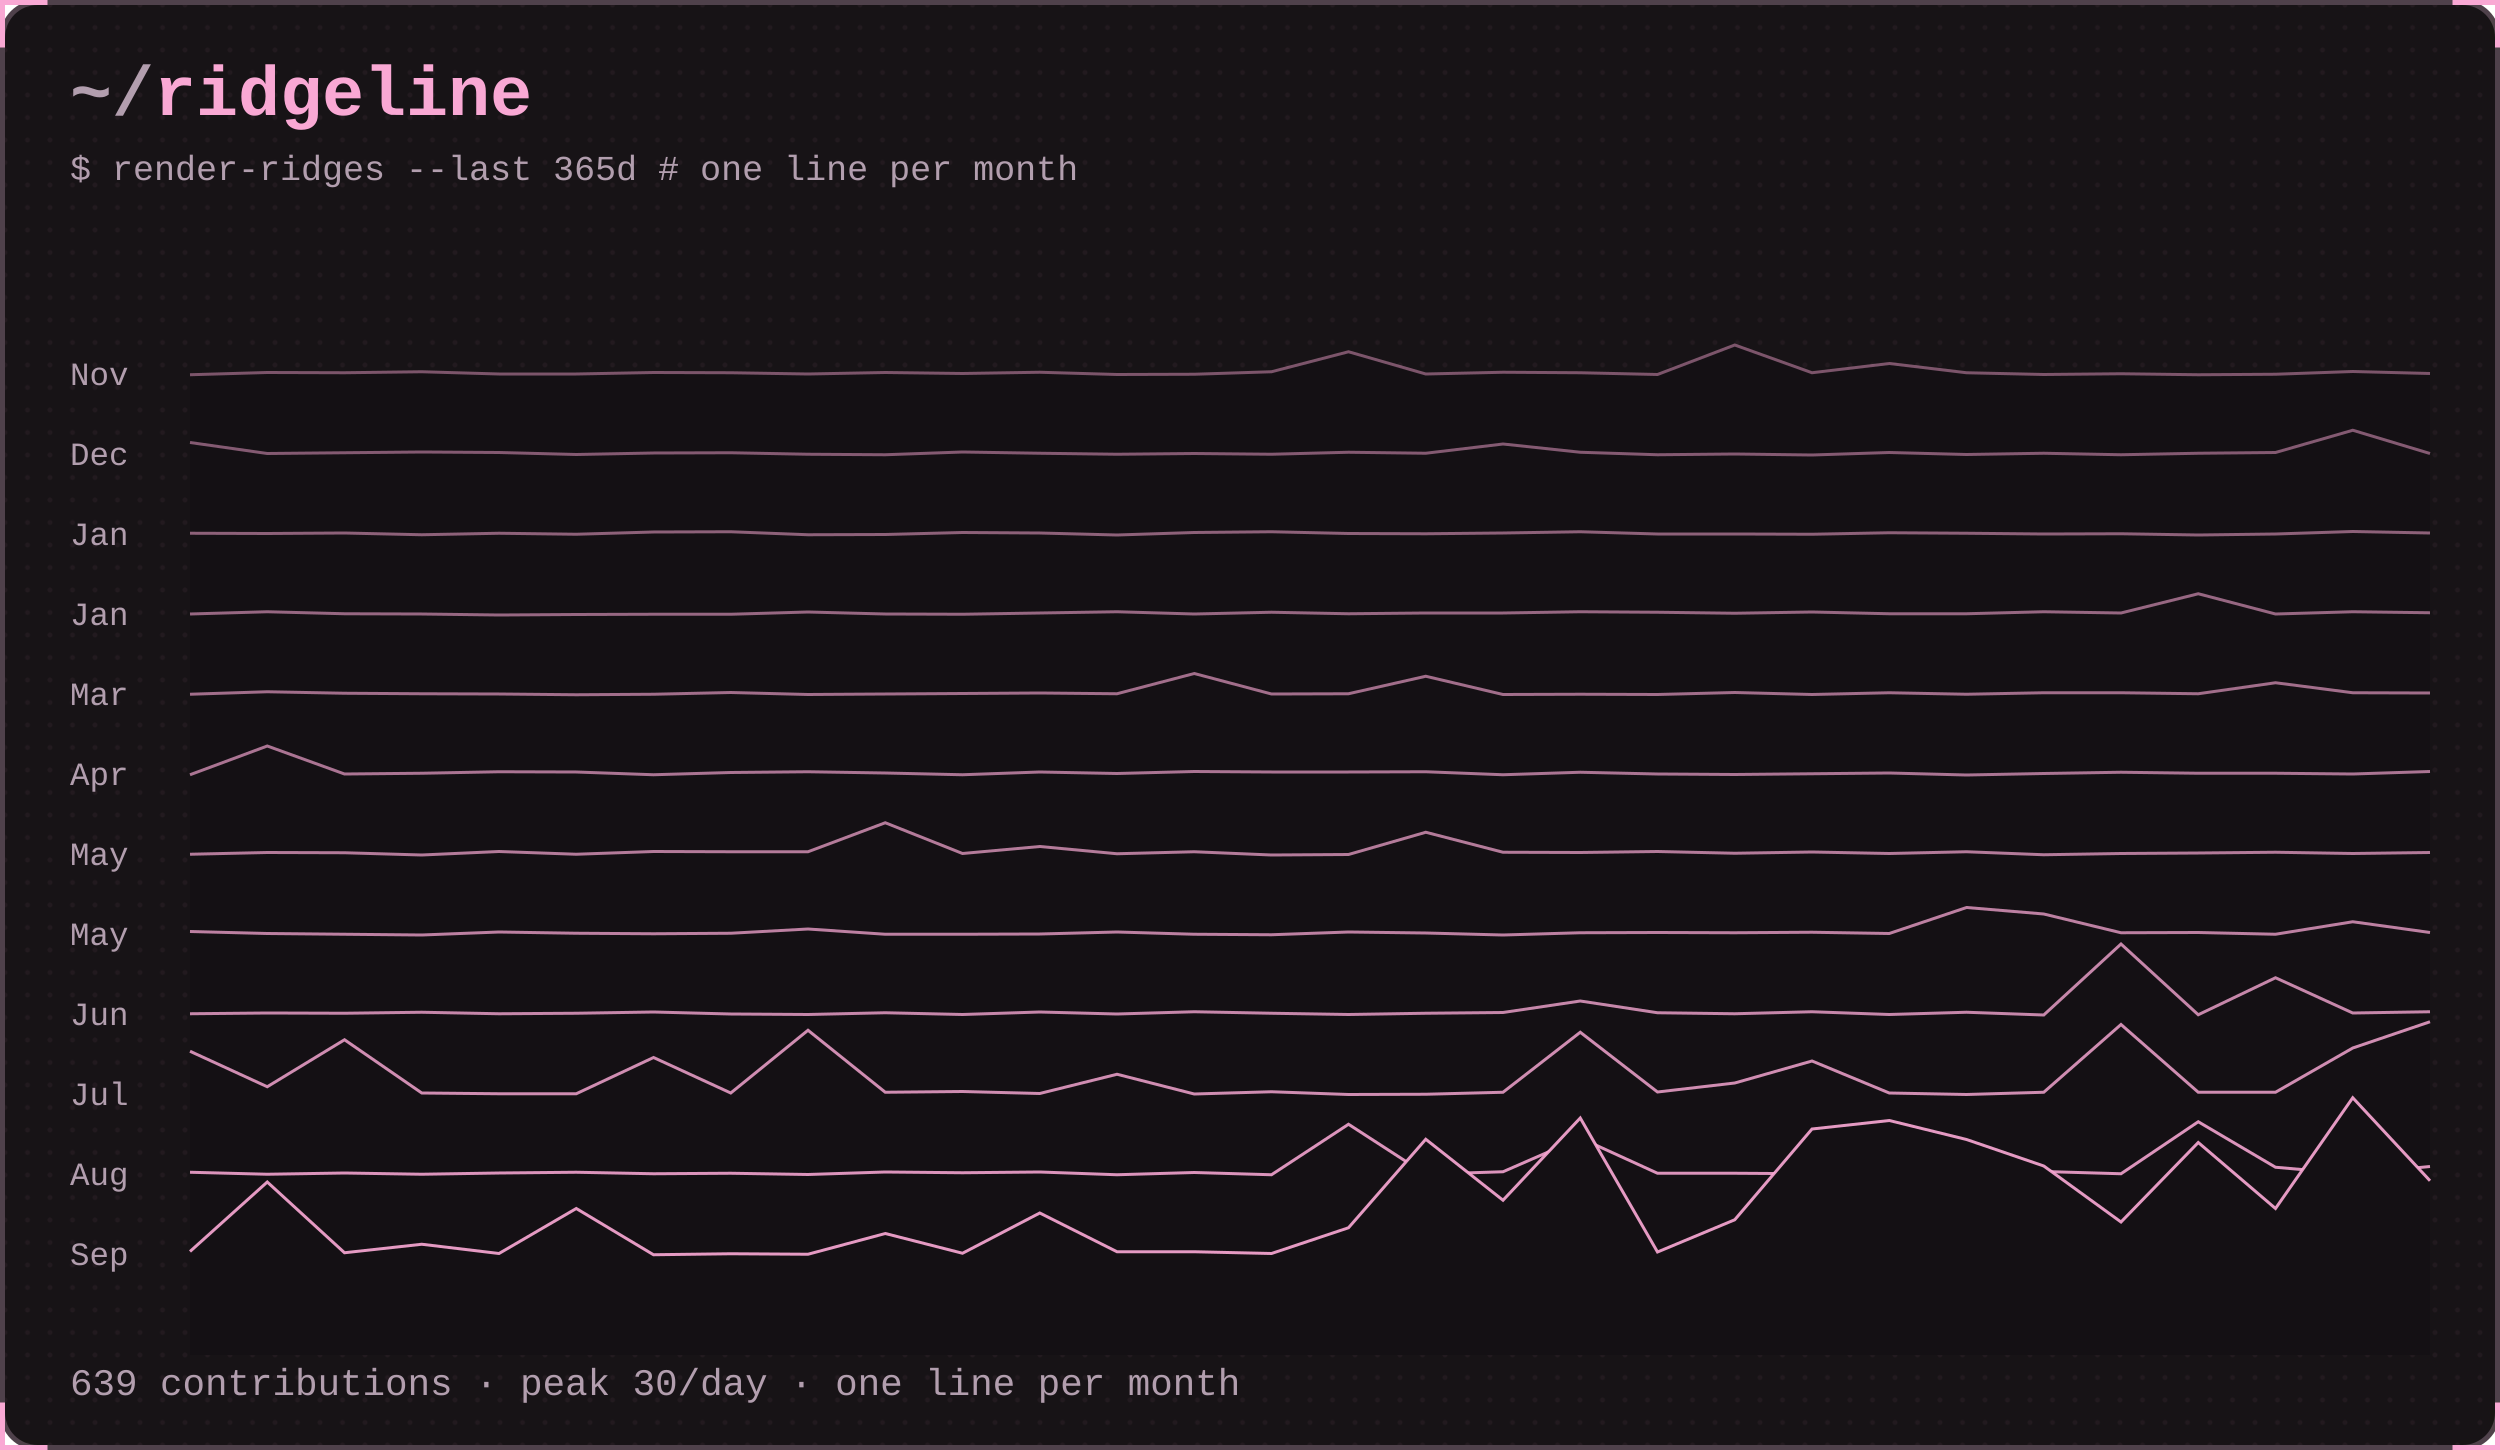
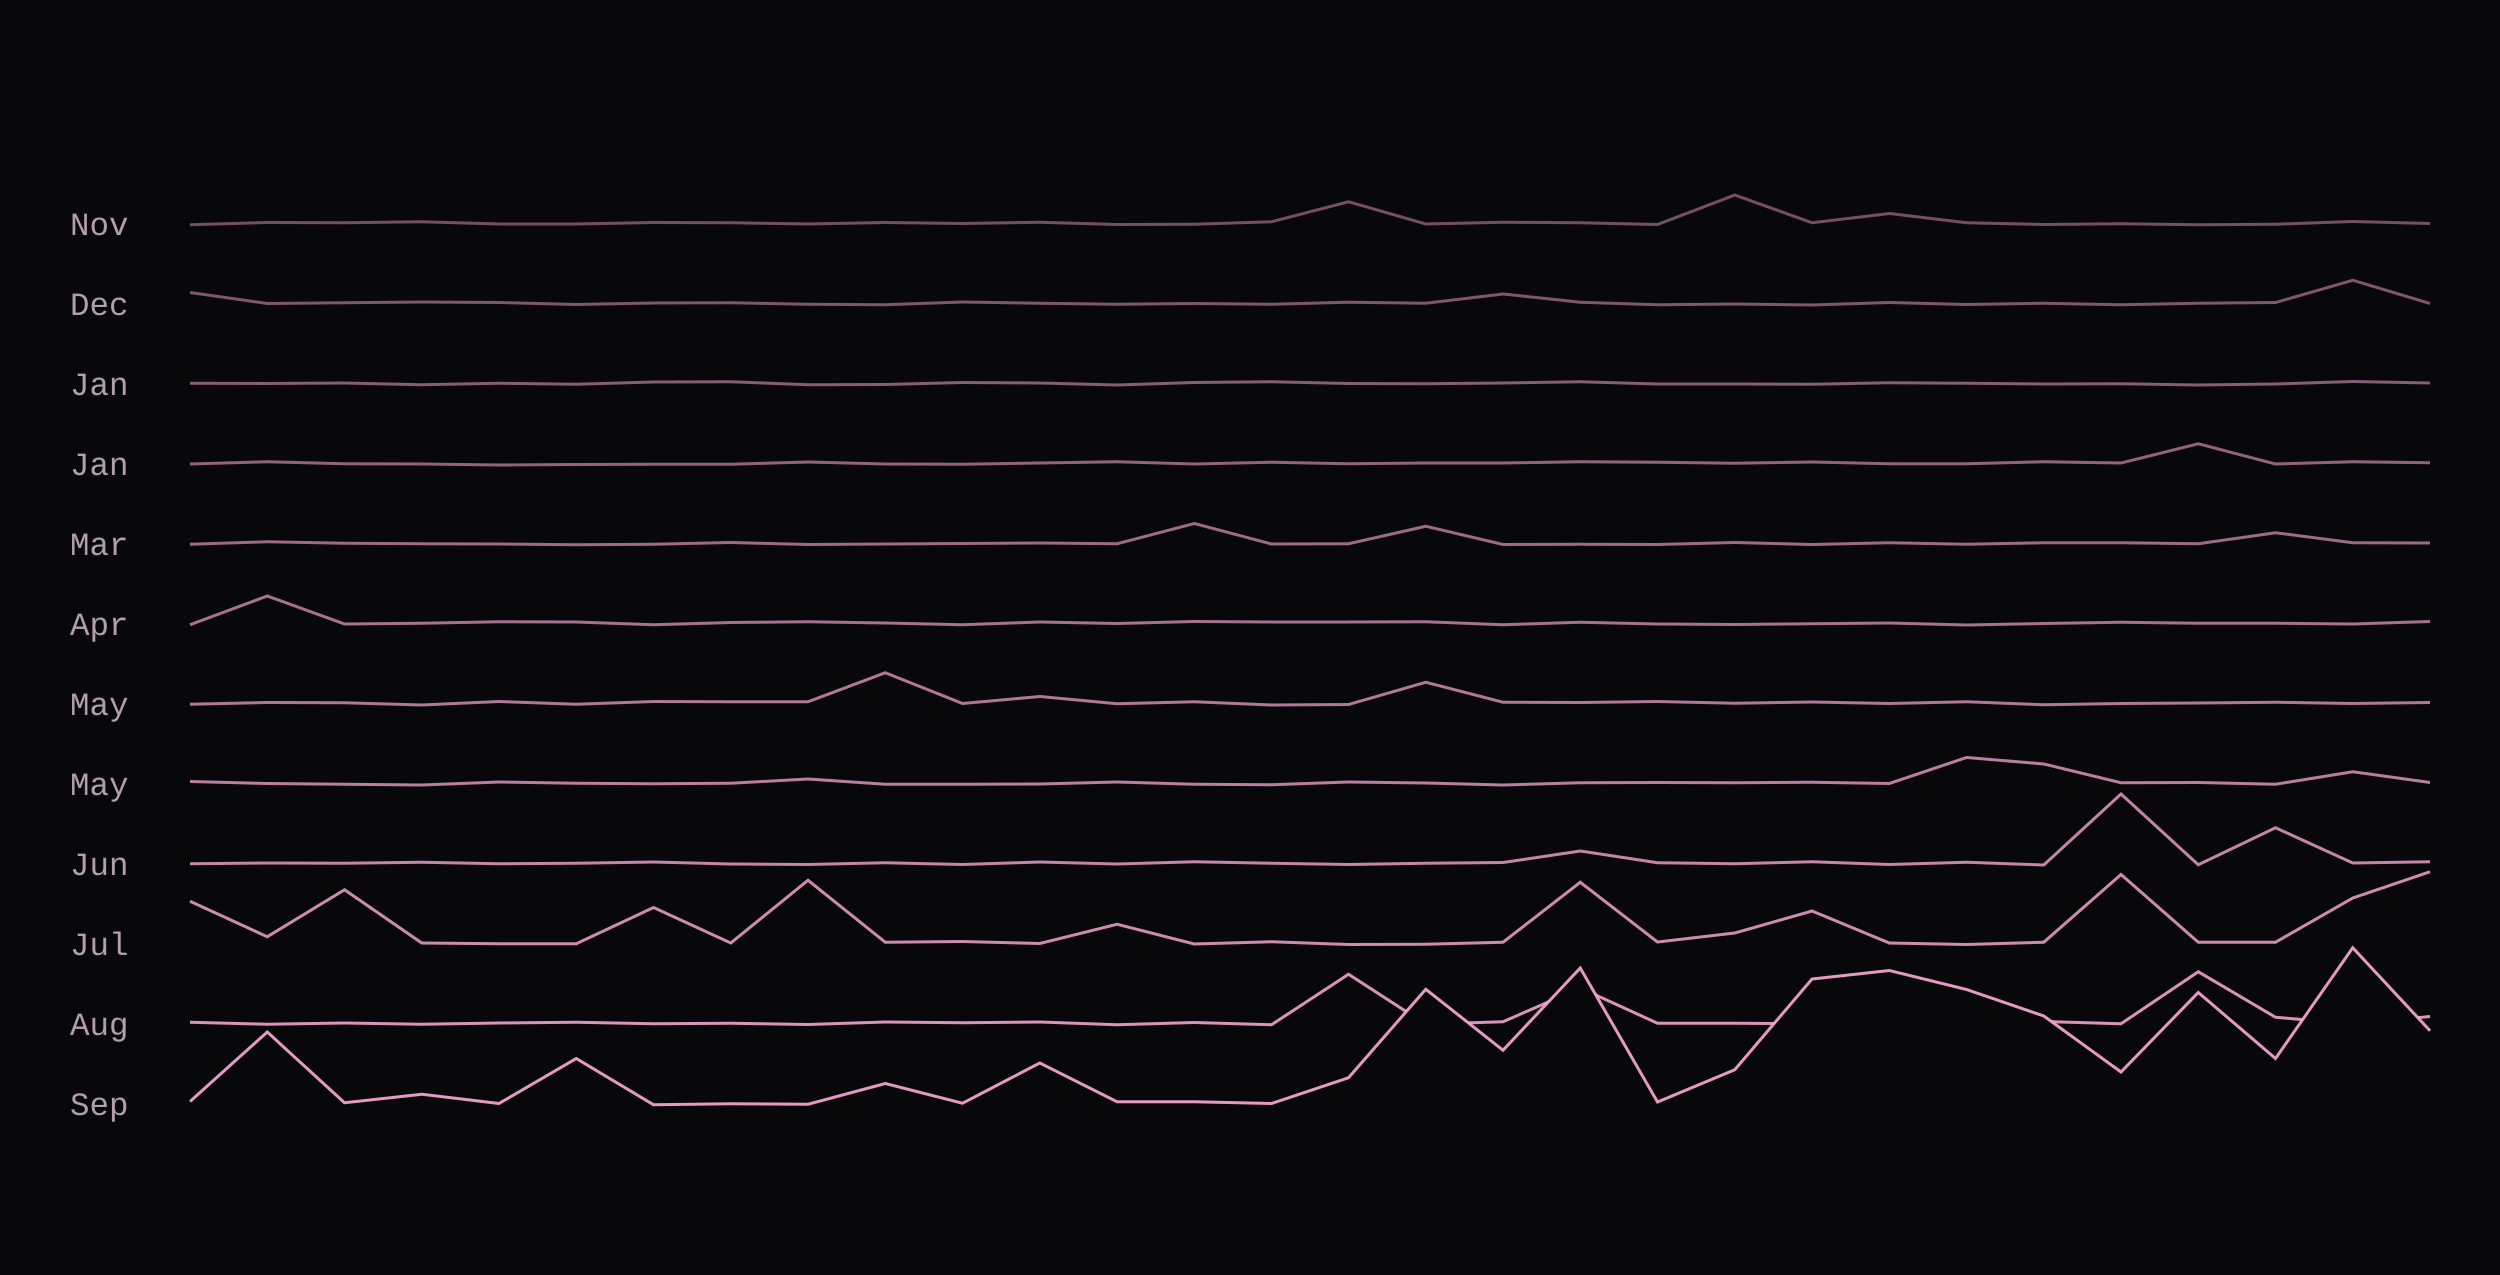
- <svg xmlns="http://www.w3.org/2000/svg" width="1000" height="580" viewBox="0 0 1000 580" role="img" aria-label="Ridgeline chart of 639 contributions, one line per month">
+ <svg xmlns="http://www.w3.org/2000/svg" width="1000" height="510" viewBox="0 0 1000 510" role="img" aria-label="Ridgeline chart of 639 contributions, one line per month">
  <defs>
    <clipPath id="panel">
-       <rect x="1" y="1" width="998" height="578" rx="14" />
+       <rect x="0" y="0" width="1000" height="510" rx="0" />
    </clipPath>
    <pattern id="dots" width="9" height="9" patternUnits="userSpaceOnUse">
      <circle cx="2" cy="2" r="1" fill="#f9a8d4" fill-opacity="0.05" />
    </pattern>
  </defs>
  <style>text { font-family: ui-monospace, "SF Mono", Menlo, Consolas, "Courier New", monospace; } .dim { fill: #b29eae; } .txt { fill: #dfc7d7; } .hi { fill: #f9a8d4; } .blink { animation: blink 1.1s steps(1) infinite; } @keyframes blink { 50% { opacity: 0; } } .tw { animation: tw 4s ease-in-out infinite; } @keyframes tw { 50% { opacity: 0.25; } }</style>
-   <rect x="1" y="1" width="998" height="578" rx="14" fill="#171316" />
-   <rect x="1" y="1" width="998" height="578" rx="14" fill="url(#dots)" />
+   <rect x="0" y="0" width="1000" height="510" rx="0" fill="#08080a" />
  <g clip-path="url(#panel)">
-     <path d="M76.0 149.9 L106.9 149.0 L137.8 149.1 L168.7 148.7 L199.6 149.6 L230.5 149.6 L261.4 149.0 L292.3 149.1 L323.2 149.6 L354.1 149.0 L385.0 149.4 L415.9 148.9 L446.8 149.8 L477.7 149.7 L508.6 148.7 L539.4 140.7 L570.3 149.6 L601.2 148.9 L632.1 149.1 L663.0 149.8 L693.9 138.0 L724.8 149.1 L755.7 145.4 L786.6 149.1 L817.5 149.8 L848.4 149.5 L879.3 149.9 L910.2 149.7 L941.1 148.6 L972.0 149.4 L972 190 L76 190 Z" fill="#141014" />
-     <path d="M76.0 149.9 L106.9 149.0 L137.8 149.1 L168.7 148.7 L199.6 149.6 L230.5 149.6 L261.4 149.0 L292.3 149.1 L323.2 149.6 L354.1 149.0 L385.0 149.4 L415.9 148.9 L446.8 149.8 L477.7 149.7 L508.6 148.7 L539.4 140.7 L570.3 149.6 L601.2 148.9 L632.1 149.1 L663.0 149.8 L693.9 138.0 L724.8 149.1 L755.7 145.4 L786.6 149.1 L817.5 149.8 L848.4 149.5 L879.3 149.9 L910.2 149.7 L941.1 148.6 L972.0 149.4" fill="none" stroke="#f9a8d4" stroke-width="1.2" stroke-opacity="0.45" />
-     <text x="28" y="154" class="dim" font-size="13">Nov</text>
-     <path d="M76.0 177.0 L106.9 181.4 L137.8 181.1 L168.7 180.8 L199.6 181.0 L230.5 181.8 L261.4 181.2 L292.3 181.1 L323.2 181.7 L354.1 181.9 L385.0 180.8 L415.9 181.3 L446.8 181.7 L477.7 181.4 L508.6 181.7 L539.4 180.9 L570.3 181.3 L601.2 177.6 L632.1 180.9 L663.0 181.9 L693.9 181.6 L724.8 182.0 L755.7 181.0 L786.6 181.8 L817.5 181.3 L848.4 181.9 L879.3 181.3 L910.2 181.0 L941.1 172.1 L972.0 181.4 L972 222 L76 222 Z" fill="#141014" />
-     <path d="M76.0 177.0 L106.9 181.4 L137.8 181.1 L168.7 180.8 L199.6 181.0 L230.5 181.8 L261.4 181.2 L292.3 181.1 L323.2 181.7 L354.1 181.9 L385.0 180.8 L415.9 181.3 L446.8 181.7 L477.7 181.4 L508.6 181.7 L539.4 180.9 L570.3 181.3 L601.2 177.6 L632.1 180.9 L663.0 181.9 L693.9 181.6 L724.8 182.0 L755.7 181.0 L786.6 181.8 L817.5 181.3 L848.4 181.9 L879.3 181.3 L910.2 181.0 L941.1 172.1 L972.0 181.4" fill="none" stroke="#f9a8d4" stroke-width="1.2" stroke-opacity="0.49" />
-     <text x="28" y="186" class="dim" font-size="13">Dec</text>
-     <path d="M76.0 213.3 L106.9 213.4 L137.8 213.2 L168.7 213.9 L199.6 213.3 L230.5 213.7 L261.4 212.8 L292.3 212.7 L323.2 213.9 L354.1 213.8 L385.0 213.0 L415.9 213.2 L446.8 214.0 L477.7 213.0 L508.6 212.7 L539.4 213.4 L570.3 213.5 L601.2 213.2 L632.1 212.7 L663.0 213.6 L693.9 213.6 L724.8 213.7 L755.7 213.1 L786.6 213.3 L817.5 213.6 L848.4 213.5 L879.3 214.0 L910.2 213.6 L941.1 212.6 L972.0 213.2 L972 254 L76 254 Z" fill="#141014" />
-     <path d="M76.0 213.3 L106.9 213.4 L137.8 213.2 L168.7 213.9 L199.6 213.3 L230.5 213.7 L261.4 212.8 L292.3 212.7 L323.2 213.9 L354.1 213.8 L385.0 213.0 L415.9 213.2 L446.8 214.0 L477.7 213.0 L508.6 212.7 L539.4 213.4 L570.3 213.5 L601.2 213.2 L632.1 212.7 L663.0 213.6 L693.9 213.6 L724.8 213.7 L755.7 213.1 L786.6 213.3 L817.5 213.6 L848.4 213.5 L879.3 214.0 L910.2 213.6 L941.1 212.6 L972.0 213.2" fill="none" stroke="#f9a8d4" stroke-width="1.2" stroke-opacity="0.53" />
-     <text x="28" y="218" class="dim" font-size="13">Jan</text>
-     <path d="M76.0 245.6 L106.9 244.7 L137.8 245.5 L168.7 245.6 L199.6 246.0 L230.5 245.8 L261.4 245.7 L292.3 245.7 L323.2 244.8 L354.1 245.6 L385.0 245.7 L415.9 245.2 L446.8 244.7 L477.7 245.6 L508.6 244.9 L539.4 245.5 L570.3 245.2 L601.2 245.2 L632.1 244.7 L663.0 244.9 L693.9 245.3 L724.8 244.8 L755.7 245.5 L786.6 245.5 L817.5 244.7 L848.4 245.2 L879.3 237.5 L910.2 245.6 L941.1 244.7 L972.0 245.1 L972 286 L76 286 Z" fill="#141014" />
-     <path d="M76.0 245.6 L106.9 244.7 L137.8 245.5 L168.7 245.6 L199.6 246.0 L230.5 245.8 L261.4 245.7 L292.3 245.7 L323.2 244.8 L354.1 245.6 L385.0 245.7 L415.9 245.2 L446.8 244.7 L477.7 245.6 L508.6 244.9 L539.4 245.5 L570.3 245.2 L601.2 245.2 L632.1 244.7 L663.0 244.9 L693.9 245.3 L724.8 244.8 L755.7 245.5 L786.6 245.5 L817.5 244.7 L848.4 245.2 L879.3 237.5 L910.2 245.6 L941.1 244.7 L972.0 245.1" fill="none" stroke="#f9a8d4" stroke-width="1.2" stroke-opacity="0.57" />
-     <text x="28" y="250" class="dim" font-size="13">Jan</text>
-     <path d="M76.0 277.7 L106.9 276.7 L137.8 277.3 L168.7 277.5 L199.6 277.6 L230.5 277.9 L261.4 277.7 L292.3 277.0 L323.2 277.8 L354.1 277.6 L385.0 277.4 L415.9 277.2 L446.8 277.5 L477.7 269.4 L508.6 277.6 L539.4 277.5 L570.3 270.5 L601.2 277.8 L632.1 277.7 L663.0 277.8 L693.9 277.0 L724.8 277.8 L755.7 277.1 L786.6 277.7 L817.5 277.1 L848.4 277.1 L879.3 277.5 L910.2 273.1 L941.1 277.1 L972.0 277.2 L972 318 L76 318 Z" fill="#141014" />
-     <path d="M76.0 277.7 L106.9 276.7 L137.8 277.3 L168.7 277.5 L199.6 277.6 L230.5 277.9 L261.4 277.7 L292.3 277.0 L323.2 277.8 L354.1 277.6 L385.0 277.4 L415.9 277.2 L446.8 277.5 L477.7 269.4 L508.6 277.6 L539.4 277.5 L570.3 270.5 L601.2 277.8 L632.1 277.7 L663.0 277.8 L693.9 277.0 L724.8 277.8 L755.7 277.1 L786.6 277.7 L817.5 277.1 L848.4 277.1 L879.3 277.5 L910.2 273.1 L941.1 277.1 L972.0 277.2" fill="none" stroke="#f9a8d4" stroke-width="1.2" stroke-opacity="0.62" />
-     <text x="28" y="282" class="dim" font-size="13">Mar</text>
-     <path d="M76.0 309.9 L106.9 298.4 L137.8 309.6 L168.7 309.3 L199.6 308.7 L230.5 308.8 L261.4 309.9 L292.3 309.0 L323.2 308.7 L354.1 309.2 L385.0 309.9 L415.9 308.8 L446.8 309.4 L477.7 308.6 L508.6 308.8 L539.4 308.8 L570.3 308.7 L601.2 309.9 L632.1 308.9 L663.0 309.6 L693.9 309.8 L724.8 309.5 L755.7 309.2 L786.6 310.0 L817.5 309.4 L848.4 308.9 L879.3 309.3 L910.2 309.3 L941.1 309.6 L972.0 308.6 L972 350 L76 350 Z" fill="#141014" />
-     <path d="M76.0 309.9 L106.9 298.4 L137.8 309.6 L168.7 309.3 L199.6 308.7 L230.5 308.8 L261.4 309.9 L292.3 309.0 L323.2 308.7 L354.1 309.2 L385.0 309.9 L415.9 308.8 L446.8 309.4 L477.7 308.6 L508.6 308.8 L539.4 308.8 L570.3 308.7 L601.2 309.9 L632.1 308.9 L663.0 309.6 L693.9 309.8 L724.8 309.5 L755.7 309.2 L786.6 310.0 L817.5 309.4 L848.4 308.9 L879.3 309.3 L910.2 309.3 L941.1 309.6 L972.0 308.6" fill="none" stroke="#f9a8d4" stroke-width="1.2" stroke-opacity="0.66" />
-     <text x="28" y="314" class="dim" font-size="13">Apr</text>
-     <path d="M76.0 341.7 L106.9 341.0 L137.8 341.1 L168.7 342.0 L199.6 340.6 L230.5 341.7 L261.4 340.6 L292.3 340.7 L323.2 340.7 L354.1 329.1 L385.0 341.4 L415.9 338.6 L446.8 341.5 L477.7 340.7 L508.6 342.0 L539.4 341.8 L570.3 332.9 L601.2 340.9 L632.1 341.0 L663.0 340.6 L693.9 341.3 L724.8 340.8 L755.7 341.4 L786.6 340.7 L817.5 341.9 L848.4 341.4 L879.3 341.2 L910.2 340.9 L941.1 341.4 L972.0 341.0 L972 382 L76 382 Z" fill="#141014" />
-     <path d="M76.0 341.7 L106.9 341.0 L137.8 341.1 L168.7 342.0 L199.6 340.6 L230.5 341.7 L261.4 340.6 L292.3 340.7 L323.2 340.7 L354.1 329.1 L385.0 341.4 L415.9 338.6 L446.8 341.5 L477.7 340.7 L508.6 342.0 L539.4 341.8 L570.3 332.9 L601.2 340.9 L632.1 341.0 L663.0 340.6 L693.9 341.3 L724.8 340.8 L755.7 341.4 L786.6 340.7 L817.5 341.9 L848.4 341.4 L879.3 341.2 L910.2 340.9 L941.1 341.4 L972.0 341.0" fill="none" stroke="#f9a8d4" stroke-width="1.2" stroke-opacity="0.70" />
-     <text x="28" y="346" class="dim" font-size="13">May</text>
-     <path d="M76.0 372.6 L106.9 373.4 L137.8 373.7 L168.7 374.0 L199.6 372.8 L230.5 373.3 L261.4 373.5 L292.3 373.3 L323.2 371.6 L354.1 373.7 L385.0 373.7 L415.9 373.6 L446.8 372.8 L477.7 373.7 L508.6 373.9 L539.4 372.8 L570.3 373.2 L601.2 374.0 L632.1 373.1 L663.0 373.0 L693.9 373.1 L724.8 372.9 L755.7 373.4 L786.6 363.0 L817.5 365.6 L848.4 373.1 L879.3 373.0 L910.2 373.7 L941.1 368.7 L972.0 373.0 L972 414 L76 414 Z" fill="#141014" />
-     <path d="M76.0 372.6 L106.9 373.4 L137.8 373.7 L168.7 374.0 L199.6 372.8 L230.5 373.3 L261.4 373.5 L292.3 373.3 L323.2 371.6 L354.1 373.7 L385.0 373.7 L415.9 373.6 L446.8 372.8 L477.7 373.7 L508.6 373.9 L539.4 372.8 L570.3 373.2 L601.2 374.0 L632.1 373.1 L663.0 373.0 L693.9 373.1 L724.8 372.9 L755.7 373.4 L786.6 363.0 L817.5 365.6 L848.4 373.1 L879.3 373.0 L910.2 373.7 L941.1 368.7 L972.0 373.0" fill="none" stroke="#f9a8d4" stroke-width="1.2" stroke-opacity="0.74" />
-     <text x="28" y="378" class="dim" font-size="13">May</text>
-     <path d="M76.0 405.5 L106.9 405.2 L137.8 405.3 L168.7 404.9 L199.6 405.5 L230.5 405.3 L261.4 404.8 L292.3 405.6 L323.2 405.8 L354.1 405.1 L385.0 405.8 L415.9 404.8 L446.8 405.6 L477.7 404.7 L508.6 405.3 L539.4 405.8 L570.3 405.3 L601.2 405.0 L632.1 400.4 L663.0 405.1 L693.9 405.5 L724.8 404.7 L755.7 405.8 L786.6 404.9 L817.5 406.0 L848.4 377.6 L879.3 405.9 L910.2 391.1 L941.1 405.2 L972.0 404.7 L972 446 L76 446 Z" fill="#141014" />
-     <path d="M76.0 405.5 L106.9 405.2 L137.8 405.3 L168.7 404.9 L199.6 405.5 L230.5 405.3 L261.4 404.8 L292.3 405.6 L323.2 405.8 L354.1 405.1 L385.0 405.8 L415.9 404.8 L446.8 405.6 L477.7 404.7 L508.6 405.3 L539.4 405.8 L570.3 405.3 L601.2 405.0 L632.1 400.4 L663.0 405.1 L693.9 405.5 L724.8 404.7 L755.7 405.8 L786.6 404.9 L817.5 406.0 L848.4 377.6 L879.3 405.9 L910.2 391.1 L941.1 405.2 L972.0 404.7" fill="none" stroke="#f9a8d4" stroke-width="1.2" stroke-opacity="0.78" />
-     <text x="28" y="410" class="dim" font-size="13">Jun</text>
-     <path d="M76.0 420.5 L106.9 434.7 L137.8 415.9 L168.7 437.2 L199.6 437.5 L230.5 437.5 L261.4 423.0 L292.3 437.2 L323.2 412.1 L354.1 436.9 L385.0 436.6 L415.9 437.4 L446.8 429.7 L477.7 437.6 L508.6 436.7 L539.4 437.8 L570.3 437.7 L601.2 436.9 L632.1 412.9 L663.0 436.8 L693.9 433.2 L724.8 424.4 L755.7 437.2 L786.6 437.8 L817.5 436.9 L848.4 409.8 L879.3 436.9 L910.2 436.9 L941.1 419.2 L972.0 408.7 L972 478 L76 478 Z" fill="#141014" />
-     <path d="M76.0 420.5 L106.9 434.7 L137.8 415.9 L168.7 437.2 L199.6 437.5 L230.5 437.5 L261.4 423.0 L292.3 437.2 L323.2 412.1 L354.1 436.9 L385.0 436.6 L415.9 437.4 L446.8 429.7 L477.7 437.6 L508.6 436.7 L539.4 437.8 L570.3 437.7 L601.2 436.9 L632.1 412.9 L663.0 436.8 L693.9 433.2 L724.8 424.4 L755.7 437.2 L786.6 437.8 L817.5 436.9 L848.4 409.8 L879.3 436.9 L910.2 436.9 L941.1 419.2 L972.0 408.7" fill="none" stroke="#f9a8d4" stroke-width="1.2" stroke-opacity="0.82" />
-     <text x="28" y="442" class="dim" font-size="13">Jul</text>
-     <path d="M76.0 468.9 L106.9 469.7 L137.8 469.2 L168.7 469.7 L199.6 469.2 L230.5 468.9 L261.4 469.5 L292.3 469.3 L323.2 469.8 L354.1 468.8 L385.0 469.1 L415.9 468.8 L446.8 469.9 L477.7 469.0 L508.6 469.9 L539.4 449.7 L570.3 469.7 L601.2 468.7 L632.1 455.2 L663.0 469.3 L693.9 469.3 L724.8 469.5 L755.7 463.6 L786.6 469.1 L817.5 468.6 L848.4 469.5 L879.3 448.7 L910.2 466.9 L941.1 469.6 L972.0 466.6 L972 510 L76 510 Z" fill="#141014" />
-     <path d="M76.0 468.9 L106.9 469.7 L137.8 469.2 L168.7 469.7 L199.6 469.2 L230.5 468.9 L261.4 469.5 L292.3 469.3 L323.2 469.8 L354.1 468.8 L385.0 469.1 L415.9 468.8 L446.8 469.9 L477.7 469.0 L508.6 469.9 L539.4 449.7 L570.3 469.7 L601.2 468.7 L632.1 455.2 L663.0 469.3 L693.9 469.3 L724.8 469.5 L755.7 463.6 L786.6 469.1 L817.5 468.6 L848.4 469.5 L879.3 448.7 L910.2 466.9 L941.1 469.6 L972.0 466.6" fill="none" stroke="#f9a8d4" stroke-width="1.2" stroke-opacity="0.87" />
-     <text x="28" y="474" class="dim" font-size="13">Aug</text>
-     <path d="M76.0 500.6 L106.9 472.8 L137.8 501.1 L168.7 497.7 L199.6 501.4 L230.5 483.4 L261.4 501.9 L292.3 501.5 L323.2 501.7 L354.1 493.4 L385.0 501.3 L415.9 485.2 L446.8 500.7 L477.7 500.7 L508.6 501.4 L539.4 491.1 L570.3 455.7 L601.2 480.1 L632.1 447.2 L663.0 500.8 L693.9 487.9 L724.8 451.6 L755.7 448.2 L786.6 455.8 L817.5 466.4 L848.4 488.8 L879.3 457.0 L910.2 483.4 L941.1 439.1 L972.0 472.3 L972 542 L76 542 Z" fill="#141014" />
-     <path d="M76.0 500.6 L106.9 472.8 L137.8 501.1 L168.7 497.7 L199.6 501.4 L230.5 483.4 L261.4 501.9 L292.3 501.5 L323.2 501.7 L354.1 493.4 L385.0 501.3 L415.9 485.2 L446.8 500.7 L477.7 500.7 L508.6 501.4 L539.4 491.1 L570.3 455.7 L601.2 480.1 L632.1 447.2 L663.0 500.8 L693.9 487.9 L724.8 451.6 L755.7 448.2 L786.6 455.8 L817.5 466.4 L848.4 488.8 L879.3 457.0 L910.2 483.4 L941.1 439.1 L972.0 472.3" fill="none" stroke="#f9a8d4" stroke-width="1.2" stroke-opacity="0.91" />
-     <text x="28" y="506" class="dim" font-size="13">Sep</text>
-     <text x="28" y="558" class="dim" font-size="15">639 contributions · peak 30/day · one line per month</text>
+     <g transform="translate(0 -60)">
+       <path d="M76.0 149.9 L106.9 149.0 L137.8 149.1 L168.7 148.7 L199.6 149.6 L230.5 149.6 L261.4 149.0 L292.3 149.1 L323.2 149.6 L354.1 149.0 L385.0 149.4 L415.9 148.9 L446.8 149.8 L477.7 149.7 L508.6 148.7 L539.4 140.7 L570.3 149.6 L601.2 148.9 L632.1 149.1 L663.0 149.8 L693.9 138.0 L724.8 149.1 L755.7 145.4 L786.6 149.1 L817.5 149.8 L848.4 149.5 L879.3 149.9 L910.2 149.7 L941.1 148.6 L972.0 149.4 L972 190 L76 190 Z" fill="#08080a" />
+       <path d="M76.0 149.9 L106.9 149.0 L137.8 149.1 L168.7 148.7 L199.6 149.6 L230.5 149.6 L261.4 149.0 L292.3 149.1 L323.2 149.6 L354.1 149.0 L385.0 149.4 L415.9 148.9 L446.8 149.8 L477.7 149.7 L508.6 148.7 L539.4 140.7 L570.3 149.6 L601.2 148.9 L632.1 149.1 L663.0 149.8 L693.9 138.0 L724.8 149.1 L755.7 145.4 L786.6 149.1 L817.5 149.8 L848.4 149.5 L879.3 149.9 L910.2 149.7 L941.1 148.6 L972.0 149.4" fill="none" stroke="#f9a8d4" stroke-width="1.2" stroke-opacity="0.45" />
+       <text x="28" y="154" class="dim" font-size="13">Nov</text>
+       <path d="M76.0 177.0 L106.9 181.4 L137.8 181.1 L168.7 180.8 L199.6 181.0 L230.5 181.8 L261.4 181.2 L292.3 181.1 L323.2 181.7 L354.1 181.9 L385.0 180.8 L415.9 181.3 L446.8 181.7 L477.7 181.4 L508.6 181.7 L539.4 180.9 L570.3 181.3 L601.2 177.6 L632.1 180.9 L663.0 181.9 L693.9 181.6 L724.8 182.0 L755.7 181.0 L786.6 181.8 L817.5 181.3 L848.4 181.9 L879.3 181.3 L910.2 181.0 L941.1 172.1 L972.0 181.4 L972 222 L76 222 Z" fill="#08080a" />
+       <path d="M76.0 177.0 L106.9 181.4 L137.8 181.1 L168.7 180.8 L199.6 181.0 L230.5 181.8 L261.4 181.2 L292.3 181.1 L323.2 181.7 L354.1 181.9 L385.0 180.8 L415.9 181.3 L446.8 181.7 L477.7 181.4 L508.6 181.7 L539.4 180.9 L570.3 181.3 L601.2 177.6 L632.1 180.9 L663.0 181.9 L693.9 181.6 L724.8 182.0 L755.7 181.0 L786.6 181.8 L817.5 181.3 L848.4 181.9 L879.3 181.3 L910.2 181.0 L941.1 172.1 L972.0 181.4" fill="none" stroke="#f9a8d4" stroke-width="1.2" stroke-opacity="0.49" />
+       <text x="28" y="186" class="dim" font-size="13">Dec</text>
+       <path d="M76.0 213.3 L106.9 213.4 L137.8 213.2 L168.7 213.9 L199.6 213.3 L230.5 213.7 L261.4 212.8 L292.3 212.7 L323.2 213.9 L354.1 213.8 L385.0 213.0 L415.9 213.2 L446.8 214.0 L477.7 213.0 L508.6 212.7 L539.4 213.4 L570.3 213.5 L601.2 213.2 L632.1 212.7 L663.0 213.6 L693.9 213.6 L724.8 213.7 L755.7 213.1 L786.6 213.3 L817.5 213.6 L848.4 213.5 L879.3 214.0 L910.2 213.6 L941.1 212.6 L972.0 213.2 L972 254 L76 254 Z" fill="#08080a" />
+       <path d="M76.0 213.3 L106.9 213.4 L137.8 213.2 L168.7 213.9 L199.6 213.3 L230.5 213.7 L261.4 212.8 L292.3 212.7 L323.2 213.9 L354.1 213.8 L385.0 213.0 L415.9 213.2 L446.8 214.0 L477.7 213.0 L508.6 212.7 L539.4 213.4 L570.3 213.5 L601.2 213.2 L632.1 212.7 L663.0 213.6 L693.9 213.6 L724.8 213.7 L755.7 213.1 L786.6 213.3 L817.5 213.6 L848.4 213.5 L879.3 214.0 L910.2 213.6 L941.1 212.6 L972.0 213.2" fill="none" stroke="#f9a8d4" stroke-width="1.2" stroke-opacity="0.53" />
+       <text x="28" y="218" class="dim" font-size="13">Jan</text>
+       <path d="M76.0 245.6 L106.9 244.7 L137.8 245.5 L168.7 245.6 L199.6 246.0 L230.5 245.8 L261.4 245.7 L292.3 245.7 L323.2 244.8 L354.1 245.6 L385.0 245.7 L415.9 245.2 L446.8 244.7 L477.7 245.6 L508.6 244.9 L539.4 245.5 L570.3 245.2 L601.2 245.2 L632.1 244.7 L663.0 244.9 L693.9 245.3 L724.8 244.8 L755.7 245.5 L786.6 245.5 L817.5 244.7 L848.4 245.2 L879.3 237.5 L910.2 245.6 L941.1 244.7 L972.0 245.1 L972 286 L76 286 Z" fill="#08080a" />
+       <path d="M76.0 245.6 L106.9 244.7 L137.8 245.5 L168.7 245.6 L199.6 246.0 L230.5 245.8 L261.4 245.7 L292.3 245.7 L323.2 244.8 L354.1 245.6 L385.0 245.7 L415.9 245.2 L446.8 244.7 L477.7 245.6 L508.6 244.9 L539.4 245.5 L570.3 245.2 L601.2 245.2 L632.1 244.7 L663.0 244.9 L693.9 245.3 L724.8 244.8 L755.7 245.5 L786.6 245.5 L817.5 244.7 L848.4 245.2 L879.3 237.5 L910.2 245.6 L941.1 244.7 L972.0 245.1" fill="none" stroke="#f9a8d4" stroke-width="1.2" stroke-opacity="0.57" />
+       <text x="28" y="250" class="dim" font-size="13">Jan</text>
+       <path d="M76.0 277.7 L106.9 276.7 L137.8 277.3 L168.7 277.5 L199.6 277.6 L230.5 277.9 L261.4 277.7 L292.3 277.0 L323.2 277.8 L354.1 277.6 L385.0 277.4 L415.9 277.2 L446.8 277.5 L477.7 269.4 L508.6 277.6 L539.4 277.5 L570.3 270.5 L601.2 277.8 L632.1 277.7 L663.0 277.8 L693.9 277.0 L724.8 277.8 L755.7 277.1 L786.6 277.7 L817.5 277.1 L848.4 277.1 L879.3 277.5 L910.2 273.1 L941.1 277.1 L972.0 277.2 L972 318 L76 318 Z" fill="#08080a" />
+       <path d="M76.0 277.7 L106.9 276.7 L137.8 277.3 L168.7 277.5 L199.6 277.6 L230.5 277.9 L261.4 277.7 L292.3 277.0 L323.2 277.8 L354.1 277.6 L385.0 277.4 L415.9 277.2 L446.8 277.5 L477.7 269.4 L508.6 277.6 L539.4 277.5 L570.3 270.5 L601.2 277.8 L632.1 277.7 L663.0 277.8 L693.9 277.0 L724.8 277.8 L755.7 277.1 L786.6 277.7 L817.5 277.1 L848.4 277.1 L879.3 277.5 L910.2 273.1 L941.1 277.1 L972.0 277.2" fill="none" stroke="#f9a8d4" stroke-width="1.2" stroke-opacity="0.62" />
+       <text x="28" y="282" class="dim" font-size="13">Mar</text>
+       <path d="M76.0 309.9 L106.9 298.4 L137.8 309.6 L168.7 309.3 L199.6 308.7 L230.5 308.8 L261.4 309.9 L292.3 309.0 L323.2 308.7 L354.1 309.2 L385.0 309.9 L415.9 308.8 L446.8 309.4 L477.7 308.6 L508.6 308.8 L539.4 308.8 L570.3 308.7 L601.2 309.9 L632.1 308.9 L663.0 309.6 L693.9 309.8 L724.8 309.5 L755.7 309.2 L786.6 310.0 L817.5 309.4 L848.4 308.9 L879.3 309.3 L910.2 309.3 L941.1 309.6 L972.0 308.6 L972 350 L76 350 Z" fill="#08080a" />
+       <path d="M76.0 309.9 L106.9 298.4 L137.8 309.6 L168.7 309.3 L199.6 308.7 L230.5 308.8 L261.4 309.9 L292.3 309.0 L323.2 308.7 L354.1 309.2 L385.0 309.9 L415.9 308.8 L446.8 309.4 L477.7 308.6 L508.6 308.8 L539.4 308.8 L570.3 308.7 L601.2 309.9 L632.1 308.9 L663.0 309.6 L693.9 309.8 L724.8 309.5 L755.7 309.2 L786.6 310.0 L817.5 309.4 L848.4 308.9 L879.3 309.3 L910.2 309.3 L941.1 309.6 L972.0 308.6" fill="none" stroke="#f9a8d4" stroke-width="1.2" stroke-opacity="0.66" />
+       <text x="28" y="314" class="dim" font-size="13">Apr</text>
+       <path d="M76.0 341.7 L106.9 341.0 L137.8 341.1 L168.7 342.0 L199.6 340.6 L230.5 341.7 L261.4 340.6 L292.3 340.7 L323.2 340.7 L354.1 329.1 L385.0 341.4 L415.9 338.6 L446.8 341.5 L477.7 340.7 L508.6 342.0 L539.4 341.8 L570.3 332.9 L601.2 340.9 L632.1 341.0 L663.0 340.6 L693.9 341.3 L724.8 340.8 L755.7 341.4 L786.6 340.7 L817.5 341.9 L848.4 341.4 L879.3 341.2 L910.2 340.9 L941.1 341.4 L972.0 341.0 L972 382 L76 382 Z" fill="#08080a" />
+       <path d="M76.0 341.7 L106.9 341.0 L137.8 341.1 L168.7 342.0 L199.6 340.6 L230.5 341.7 L261.4 340.6 L292.3 340.7 L323.2 340.7 L354.1 329.1 L385.0 341.4 L415.9 338.6 L446.8 341.5 L477.7 340.7 L508.6 342.0 L539.4 341.8 L570.3 332.9 L601.2 340.9 L632.1 341.0 L663.0 340.6 L693.9 341.3 L724.8 340.8 L755.7 341.4 L786.6 340.7 L817.5 341.9 L848.4 341.4 L879.3 341.2 L910.2 340.9 L941.1 341.4 L972.0 341.0" fill="none" stroke="#f9a8d4" stroke-width="1.2" stroke-opacity="0.70" />
+       <text x="28" y="346" class="dim" font-size="13">May</text>
+       <path d="M76.0 372.6 L106.9 373.4 L137.8 373.7 L168.7 374.0 L199.6 372.8 L230.5 373.3 L261.4 373.5 L292.3 373.3 L323.2 371.6 L354.1 373.7 L385.0 373.7 L415.9 373.6 L446.8 372.8 L477.7 373.7 L508.6 373.9 L539.4 372.8 L570.3 373.2 L601.2 374.0 L632.1 373.1 L663.0 373.0 L693.9 373.1 L724.8 372.9 L755.7 373.4 L786.6 363.0 L817.5 365.6 L848.4 373.1 L879.3 373.0 L910.2 373.7 L941.1 368.7 L972.0 373.0 L972 414 L76 414 Z" fill="#08080a" />
+       <path d="M76.0 372.6 L106.9 373.4 L137.8 373.7 L168.7 374.0 L199.6 372.8 L230.5 373.3 L261.4 373.5 L292.3 373.3 L323.2 371.6 L354.1 373.7 L385.0 373.7 L415.9 373.6 L446.8 372.8 L477.7 373.7 L508.6 373.9 L539.4 372.8 L570.3 373.2 L601.2 374.0 L632.1 373.1 L663.0 373.0 L693.9 373.1 L724.8 372.9 L755.7 373.4 L786.6 363.0 L817.5 365.6 L848.4 373.1 L879.3 373.0 L910.2 373.7 L941.1 368.7 L972.0 373.0" fill="none" stroke="#f9a8d4" stroke-width="1.2" stroke-opacity="0.74" />
+       <text x="28" y="378" class="dim" font-size="13">May</text>
+       <path d="M76.0 405.5 L106.9 405.2 L137.8 405.3 L168.7 404.9 L199.6 405.5 L230.5 405.3 L261.4 404.8 L292.3 405.6 L323.2 405.8 L354.1 405.1 L385.0 405.8 L415.9 404.8 L446.8 405.6 L477.7 404.7 L508.6 405.3 L539.4 405.8 L570.3 405.3 L601.2 405.0 L632.1 400.4 L663.0 405.1 L693.9 405.5 L724.8 404.7 L755.7 405.8 L786.6 404.9 L817.5 406.0 L848.4 377.6 L879.3 405.9 L910.2 391.1 L941.1 405.2 L972.0 404.7 L972 446 L76 446 Z" fill="#08080a" />
+       <path d="M76.0 405.5 L106.9 405.2 L137.8 405.3 L168.7 404.9 L199.6 405.5 L230.5 405.3 L261.4 404.8 L292.3 405.6 L323.2 405.8 L354.1 405.1 L385.0 405.8 L415.9 404.8 L446.8 405.6 L477.7 404.7 L508.6 405.3 L539.4 405.8 L570.3 405.3 L601.2 405.0 L632.1 400.4 L663.0 405.1 L693.9 405.5 L724.8 404.7 L755.7 405.8 L786.6 404.9 L817.5 406.0 L848.4 377.6 L879.3 405.9 L910.2 391.1 L941.1 405.2 L972.0 404.7" fill="none" stroke="#f9a8d4" stroke-width="1.2" stroke-opacity="0.78" />
+       <text x="28" y="410" class="dim" font-size="13">Jun</text>
+       <path d="M76.0 420.5 L106.9 434.7 L137.8 415.9 L168.7 437.2 L199.6 437.5 L230.5 437.5 L261.4 423.0 L292.3 437.2 L323.2 412.1 L354.1 436.9 L385.0 436.6 L415.9 437.4 L446.8 429.7 L477.7 437.6 L508.6 436.7 L539.4 437.8 L570.3 437.7 L601.2 436.9 L632.1 412.9 L663.0 436.8 L693.9 433.2 L724.8 424.4 L755.7 437.2 L786.6 437.8 L817.5 436.9 L848.4 409.8 L879.3 436.9 L910.2 436.9 L941.1 419.2 L972.0 408.7 L972 478 L76 478 Z" fill="#08080a" />
+       <path d="M76.0 420.5 L106.9 434.7 L137.8 415.9 L168.7 437.2 L199.6 437.5 L230.5 437.5 L261.4 423.0 L292.3 437.2 L323.2 412.1 L354.1 436.9 L385.0 436.6 L415.9 437.4 L446.8 429.7 L477.7 437.6 L508.6 436.7 L539.4 437.8 L570.3 437.7 L601.2 436.9 L632.1 412.9 L663.0 436.8 L693.9 433.2 L724.8 424.4 L755.7 437.2 L786.6 437.8 L817.5 436.9 L848.4 409.8 L879.3 436.9 L910.2 436.9 L941.1 419.2 L972.0 408.7" fill="none" stroke="#f9a8d4" stroke-width="1.2" stroke-opacity="0.82" />
+       <text x="28" y="442" class="dim" font-size="13">Jul</text>
+       <path d="M76.0 468.9 L106.9 469.7 L137.8 469.2 L168.7 469.7 L199.6 469.2 L230.5 468.9 L261.4 469.5 L292.3 469.3 L323.2 469.8 L354.1 468.8 L385.0 469.1 L415.9 468.8 L446.8 469.9 L477.7 469.0 L508.6 469.9 L539.4 449.7 L570.3 469.7 L601.2 468.7 L632.1 455.2 L663.0 469.3 L693.9 469.3 L724.8 469.5 L755.7 463.6 L786.6 469.1 L817.5 468.6 L848.4 469.5 L879.3 448.7 L910.2 466.9 L941.1 469.6 L972.0 466.6 L972 510 L76 510 Z" fill="#08080a" />
+       <path d="M76.0 468.9 L106.9 469.7 L137.8 469.2 L168.7 469.7 L199.6 469.2 L230.5 468.9 L261.4 469.5 L292.3 469.3 L323.2 469.8 L354.1 468.8 L385.0 469.1 L415.9 468.8 L446.8 469.9 L477.7 469.0 L508.6 469.9 L539.4 449.7 L570.3 469.7 L601.2 468.7 L632.1 455.2 L663.0 469.3 L693.9 469.3 L724.8 469.5 L755.7 463.6 L786.6 469.1 L817.5 468.6 L848.4 469.5 L879.3 448.7 L910.2 466.9 L941.1 469.6 L972.0 466.6" fill="none" stroke="#f9a8d4" stroke-width="1.2" stroke-opacity="0.87" />
+       <text x="28" y="474" class="dim" font-size="13">Aug</text>
+       <path d="M76.0 500.6 L106.9 472.8 L137.8 501.1 L168.7 497.7 L199.6 501.4 L230.5 483.4 L261.4 501.9 L292.3 501.5 L323.2 501.7 L354.1 493.4 L385.0 501.3 L415.9 485.2 L446.8 500.7 L477.7 500.7 L508.6 501.4 L539.4 491.1 L570.3 455.7 L601.2 480.1 L632.1 447.2 L663.0 500.8 L693.9 487.9 L724.8 451.6 L755.7 448.2 L786.6 455.8 L817.5 466.4 L848.4 488.8 L879.3 457.0 L910.2 483.4 L941.1 439.1 L972.0 472.3 L972 542 L76 542 Z" fill="#08080a" />
+       <path d="M76.0 500.6 L106.9 472.8 L137.8 501.1 L168.7 497.7 L199.6 501.4 L230.5 483.4 L261.4 501.9 L292.3 501.5 L323.2 501.7 L354.1 493.4 L385.0 501.3 L415.9 485.2 L446.8 500.7 L477.7 500.7 L508.6 501.4 L539.4 491.1 L570.3 455.7 L601.2 480.1 L632.1 447.2 L663.0 500.8 L693.9 487.9 L724.8 451.6 L755.7 448.2 L786.6 455.8 L817.5 466.4 L848.4 488.8 L879.3 457.0 L910.2 483.4 L941.1 439.1 L972.0 472.3" fill="none" stroke="#f9a8d4" stroke-width="1.2" stroke-opacity="0.91" />
+       <text x="28" y="506" class="dim" font-size="13">Sep</text>
+     </g>
  </g>
-   <text x="28" y="46" class="hi" font-size="28" font-weight="700">
-     <tspan class="dim">~/</tspan>ridgeline</text>
-   <text x="28" y="72" class="dim" font-size="14">$ render-ridges --last 365d  # one line per month</text>
-   <rect x="1" y="1" width="998" height="578" rx="14" fill="none" stroke="#4f414b" stroke-width="2" />
-   <path d="M1 19V1H19" fill="none" stroke="#f9a8d4" stroke-width="2" />
-   <path d="M999 19V1H981" fill="none" stroke="#f9a8d4" stroke-width="2" />
-   <path d="M1 561V579H19" fill="none" stroke="#f9a8d4" stroke-width="2" />
-   <path d="M999 561V579H981" fill="none" stroke="#f9a8d4" stroke-width="2" />
</svg>
